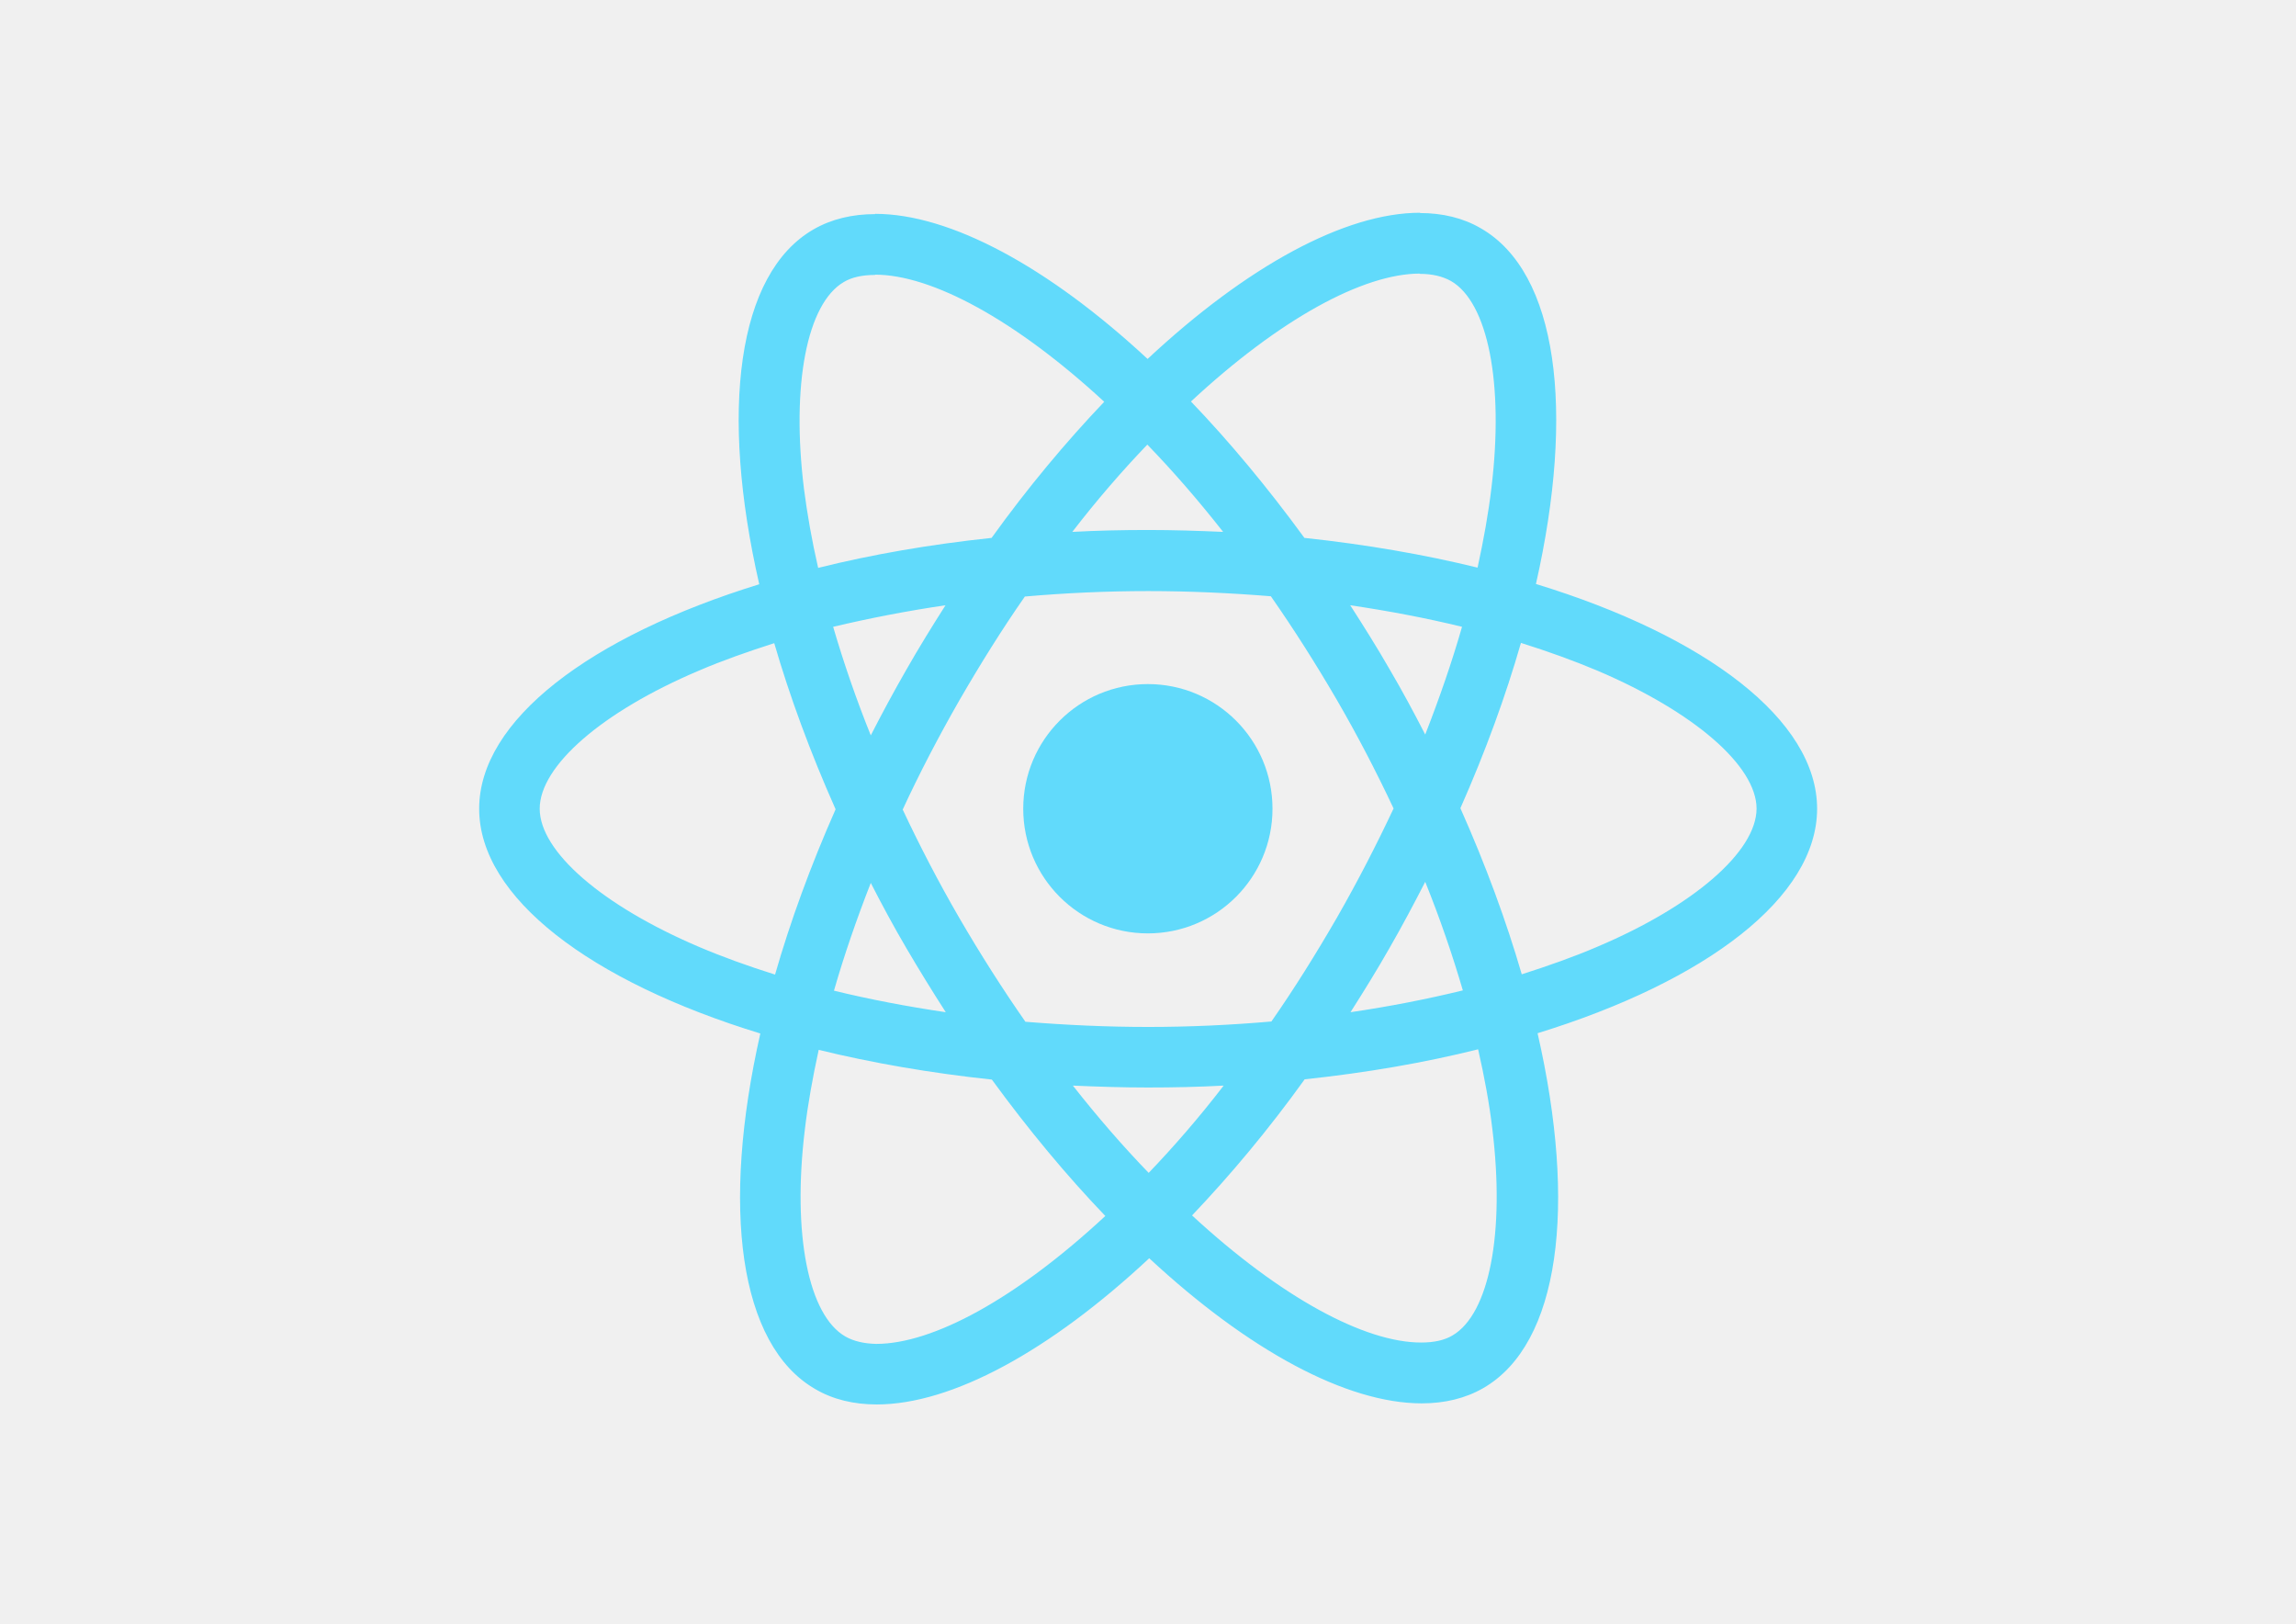
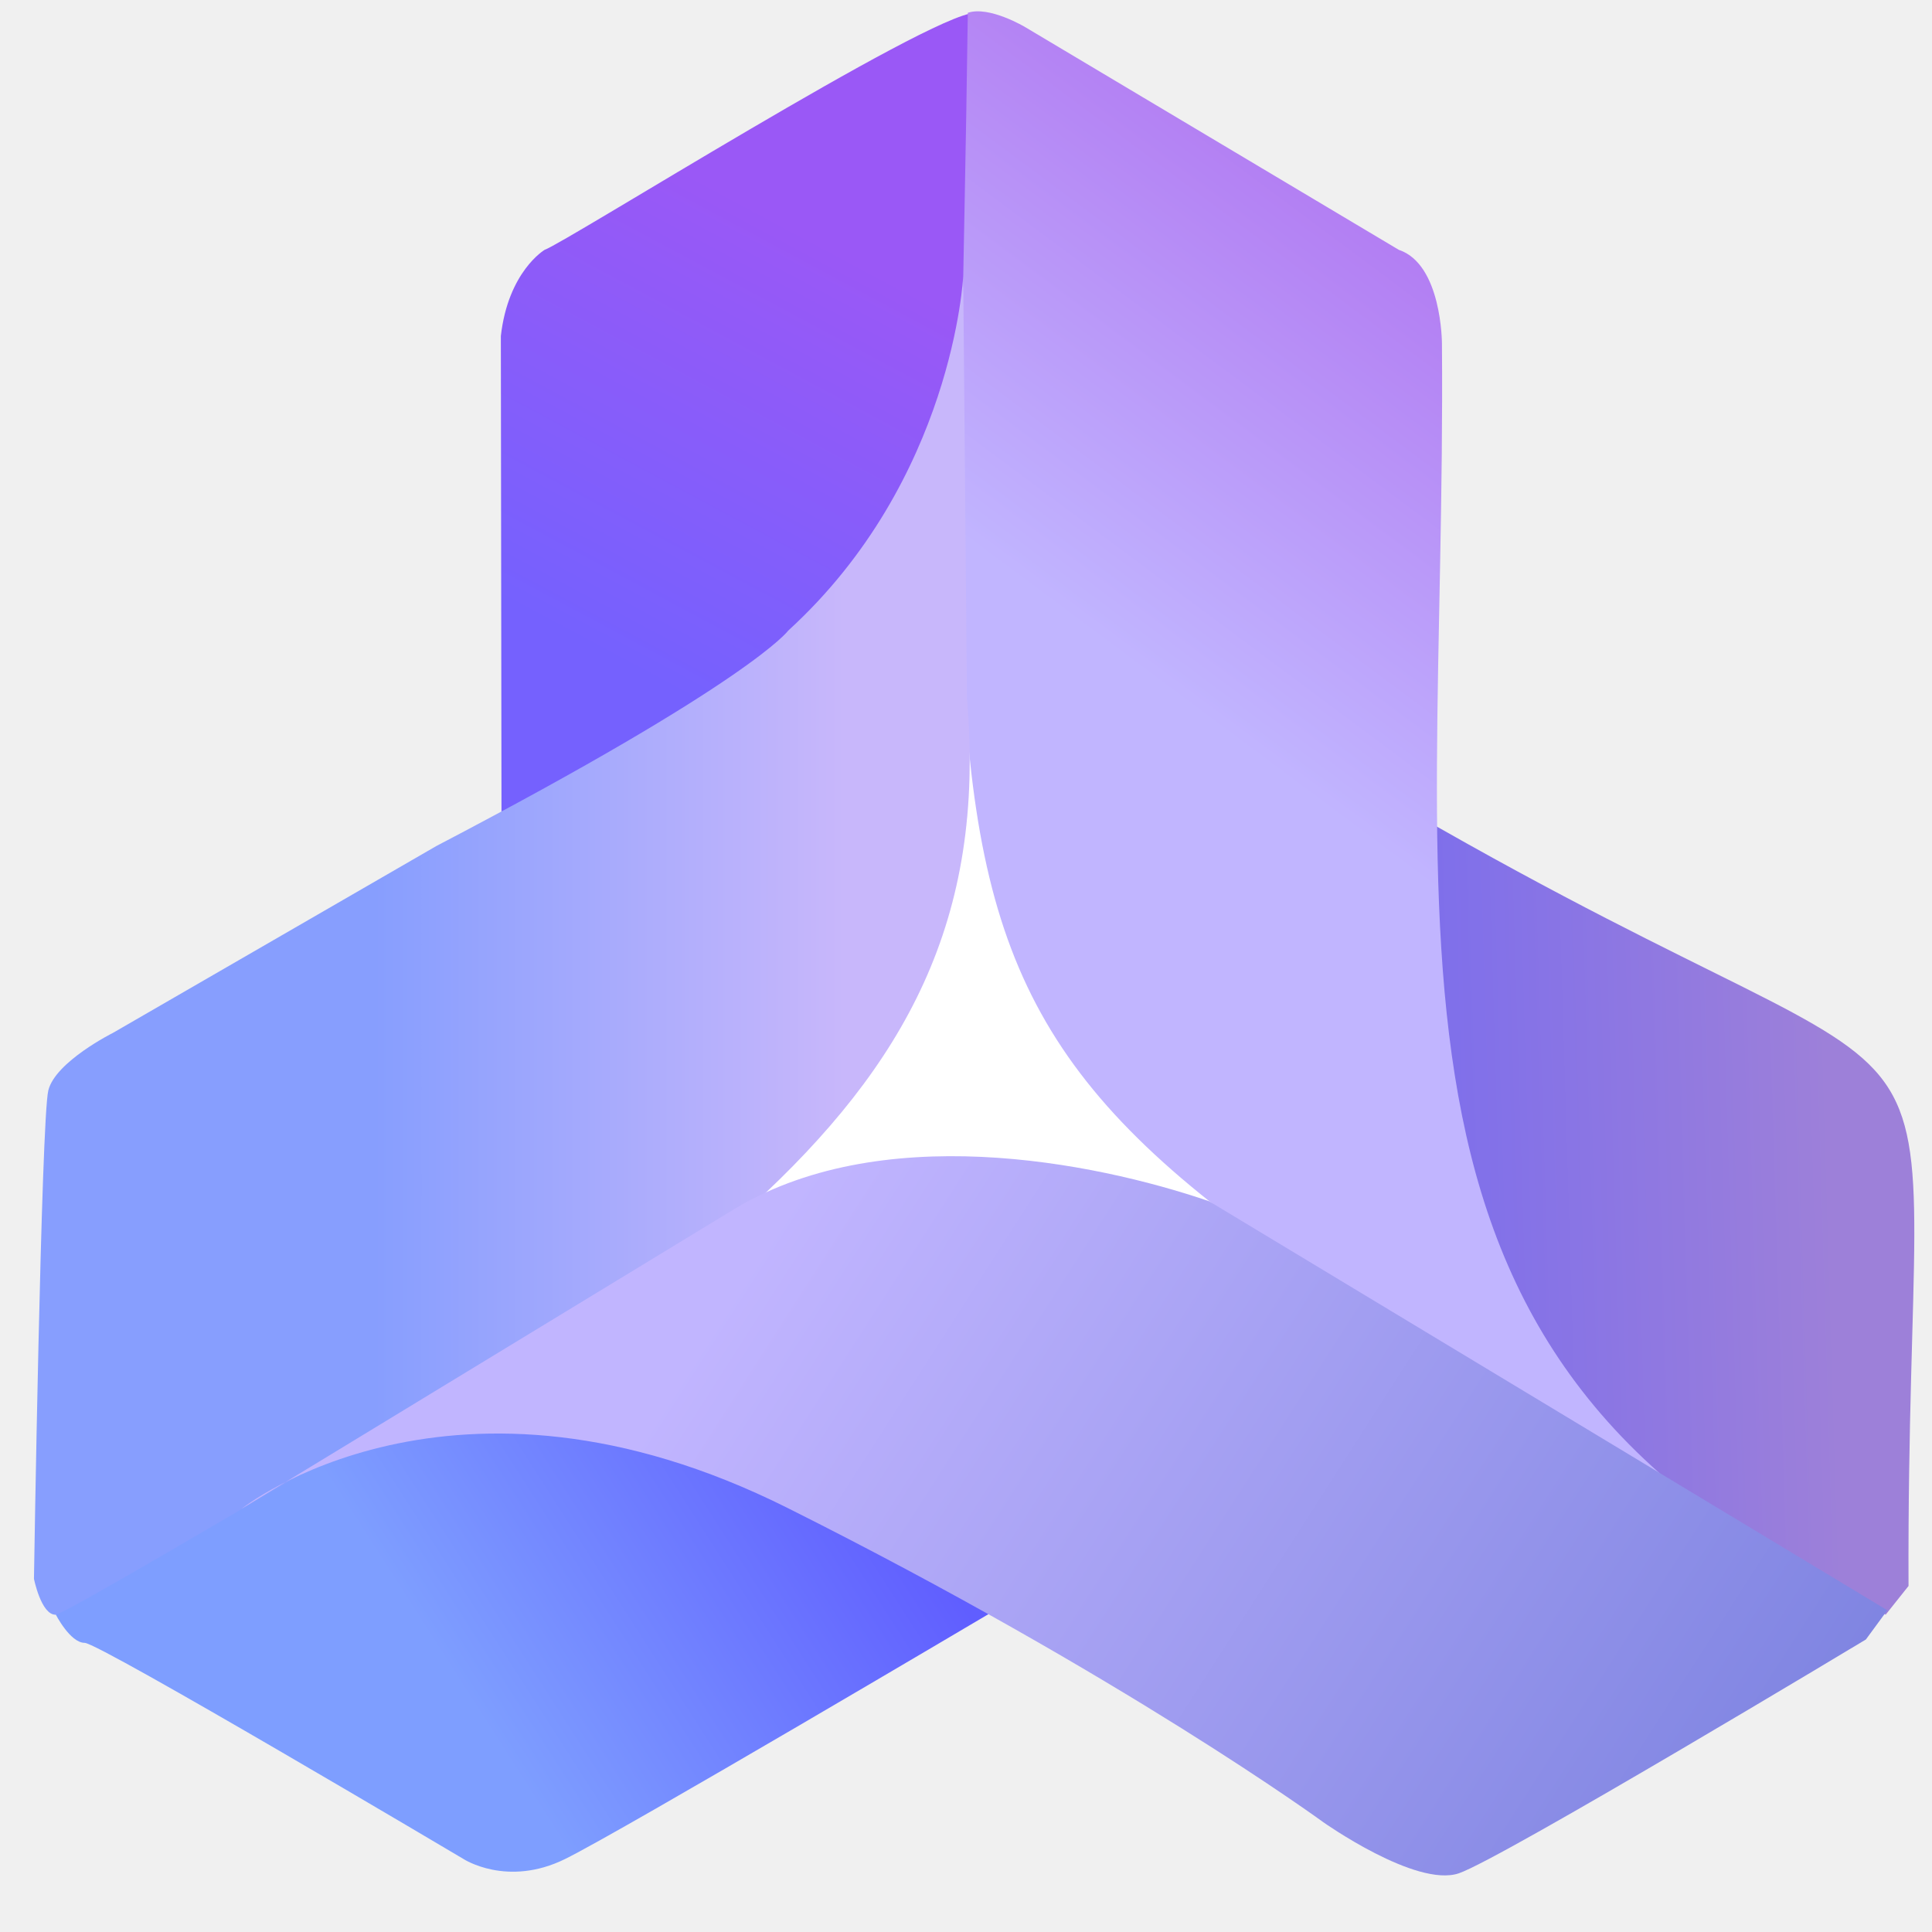
- <svg xmlns="http://www.w3.org/2000/svg" viewBox="0 0 841.9 595.3">
-   <g fill="#61DAFB">
-     <path d="M666.3 296.5c0-32.5-40.7-63.3-103.1-82.4 14.4-63.6 8-114.2-20.2-130.4-6.5-3.8-14.1-5.6-22.4-5.6v22.3c4.6 0 8.3.9 11.4 2.6 13.6 7.8 19.5 37.5 14.9 75.7-1.1 9.4-2.9 19.3-5.1 29.4-19.6-4.8-41-8.5-63.5-10.9-13.5-18.5-27.5-35.3-41.6-50 32.6-30.3 63.2-46.9 84-46.9V78c-27.5 0-63.5 19.6-99.9 53.6-36.4-33.8-72.4-53.2-99.9-53.2v22.3c20.7 0 51.4 16.5 84 46.6-14 14.7-28 31.4-41.3 49.9-22.6 2.4-44 6.1-63.6 11-2.3-10-4-19.7-5.2-29-4.7-38.2 1.1-67.9 14.6-75.8 3-1.8 6.9-2.6 11.5-2.6V78.5c-8.4 0-16 1.8-22.6 5.6-28.1 16.2-34.4 66.7-19.9 130.1-62.2 19.2-102.7 49.9-102.7 82.3 0 32.5 40.7 63.3 103.1 82.4-14.4 63.6-8 114.2 20.2 130.4 6.5 3.8 14.1 5.6 22.5 5.6 27.5 0 63.5-19.6 99.9-53.6 36.4 33.8 72.4 53.2 99.9 53.2 8.4 0 16-1.8 22.6-5.6 28.1-16.2 34.4-66.7 19.9-130.1 62-19.1 102.5-49.9 102.5-82.3zm-130.2-66.7c-3.7 12.9-8.3 26.2-13.5 39.5-4.1-8-8.4-16-13.1-24-4.6-8-9.5-15.8-14.4-23.4 14.2 2.1 27.9 4.7 41 7.9zm-45.8 106.5c-7.8 13.5-15.8 26.3-24.1 38.2-14.9 1.3-30 2-45.2 2-15.1 0-30.2-.7-45-1.9-8.3-11.9-16.4-24.6-24.2-38-7.6-13.1-14.5-26.4-20.8-39.8 6.2-13.4 13.2-26.8 20.7-39.9 7.8-13.5 15.8-26.3 24.1-38.2 14.9-1.3 30-2 45.2-2 15.1 0 30.2.7 45 1.9 8.3 11.9 16.4 24.6 24.2 38 7.6 13.1 14.5 26.4 20.8 39.8-6.3 13.4-13.2 26.8-20.7 39.9zm32.3-13c5.4 13.4 10 26.8 13.8 39.8-13.1 3.2-26.9 5.9-41.2 8 4.9-7.7 9.8-15.6 14.4-23.7 4.6-8 8.9-16.1 13-24.1zM421.2 430c-9.3-9.6-18.6-20.3-27.8-32 9 .4 18.2.7 27.5.7 9.4 0 18.7-.2 27.8-.7-9 11.7-18.3 22.4-27.5 32zm-74.4-58.9c-14.2-2.1-27.9-4.7-41-7.9 3.7-12.9 8.3-26.2 13.5-39.5 4.1 8 8.4 16 13.1 24 4.7 8 9.5 15.8 14.4 23.4zM420.7 163c9.3 9.6 18.6 20.3 27.8 32-9-.4-18.2-.7-27.5-.7-9.4 0-18.7.2-27.8.7 9-11.7 18.3-22.4 27.5-32zm-74 58.9c-4.9 7.7-9.8 15.6-14.4 23.7-4.6 8-8.9 16-13 24-5.4-13.4-10-26.8-13.8-39.8 13.1-3.1 26.9-5.8 41.2-7.9zm-90.5 125.2c-35.4-15.1-58.3-34.9-58.3-50.6 0-15.7 22.9-35.6 58.3-50.6 8.6-3.7 18-7 27.7-10.1 5.7 19.6 13.2 40 22.5 60.9-9.2 20.8-16.6 41.1-22.2 60.6-9.9-3.1-19.3-6.5-28-10.2zM310 490c-13.6-7.8-19.5-37.5-14.9-75.7 1.1-9.4 2.9-19.3 5.1-29.4 19.6 4.8 41 8.5 63.5 10.9 13.5 18.5 27.5 35.3 41.6 50-32.6 30.3-63.2 46.9-84 46.9-4.5-.1-8.3-1-11.3-2.7zm237.2-76.2c4.7 38.2-1.1 67.9-14.6 75.8-3 1.8-6.9 2.6-11.5 2.6-20.7 0-51.4-16.5-84-46.6 14-14.7 28-31.4 41.3-49.9 22.6-2.4 44-6.1 63.6-11 2.3 10.1 4.1 19.8 5.2 29.1zm38.5-66.7c-8.6 3.7-18 7-27.7 10.1-5.7-19.6-13.2-40-22.5-60.9 9.2-20.8 16.6-41.1 22.2-60.6 9.9 3.1 19.3 6.5 28.1 10.2 35.4 15.1 58.3 34.9 58.3 50.6-.1 15.7-23 35.6-58.4 50.6zM320.8 78.4z" />
-     <circle cx="420.9" cy="296.5" r="45.7" />
-     <path d="M520.5 78.1z" />
-   </g>
+ <svg xmlns="http://www.w3.org/2000/svg" version="1.1" id="Calque_1" x="0px" y="0px" viewBox="0 0 512 512" enable-background="new 0 0 512 512" xml:space="preserve">
+   <polygon fill="#FFFFFF" points="256.86,195.19 191,322 328.28,323.7 " />
+   <linearGradient id="SVGID_1_" gradientUnits="userSpaceOnUse" x1="40.591" y1="486.747" x2="248.765" y2="353.301">
+     <stop offset="0.364" style="stop-color:#7E9EFF" />
+     <stop offset="0.866" style="stop-color:#605EFF" />
+   </linearGradient>
+   <path fill="url(#SVGID_1_)" d="M14.71,427.74c0,0,3.86,7.63,7.72,7.63s100.36,57.26,100.36,57.26s11.58,7.63,27.02,0  S262,427.74,262,427.74S120.86,311.32,14.71,427.74z" />
+   <linearGradient id="SVGID_2_" gradientUnits="userSpaceOnUse" x1="344.755" y1="324.488" x2="485.865" y2="320.207">
+     <stop offset="7.268117e-03" style="stop-color:#7469F1" />
+     <stop offset="1" style="stop-color:#9D80D9" />
+   </linearGradient>
+   <path fill="url(#SVGID_2_)" d="M374.51,215.46c158.7,91.48,130.62,30.49,131.27,204.84l-6.06,7.61l-48.01-26.68  c0,0-76.04-59.53-76.62-117.32" />
+   <linearGradient id="SVGID_3_" gradientUnits="userSpaceOnUse" x1="213.088" y1="60.42" x2="154.225" y2="170.478">
+     <stop offset="7.268117e-03" style="stop-color:#9A58F6" />
+     <stop offset="1" style="stop-color:#7561FE" />
+   </linearGradient>
+   <path fill="url(#SVGID_3_)" d="M258.37,3.39c-12.63,0.57-108.36,60.83-114.04,62.82c0,0-9.66,5.71-11.6,22.85l0.17,125.99  C205.33,201.45,265.85,158.37,258.37,3.39z" />
+   <linearGradient id="SVGID_4_" gradientUnits="userSpaceOnUse" x1="341.866" y1="264.548" x2="488.717" y2="67.564">
+     <stop offset="0.187" style="stop-color:#C1B5FF" />
+     <stop offset="1" style="stop-color:#AB61EC" />
+   </linearGradient>
+   <path fill="url(#SVGID_4_)" d="M256.48,3.39c-3.88,294.69-25.54,270.95,243.67,424.53C355.64,363.43,383.46,251.92,382.13,90.96  c-0.01,0-0.01-20.94-11.43-24.75c0,0-98.99-59.01-98.99-59.01S262.19,1.48,256.48,3.39z" />
+   <linearGradient id="SVGID_5_" gradientUnits="userSpaceOnUse" x1="9" y1="250.55" x2="256.983" y2="250.55">
+     <stop offset="0.364" style="stop-color:#879EFE" />
+     <stop offset="0.866" style="stop-color:#C8B7FB" />
+   </linearGradient>
+   <path fill="url(#SVGID_5_)" d="M255.26,73.19c0,0-2.58,53.94-46.37,93.92c0,0-9.52,13.33-93.28,57.11l-85.67,49.5  c0,0-15.23,7.61-17.13,15.23S9,418.4,9,418.4s1.9,9.52,5.71,9.52S199.37,319.4,199.37,319.4c40.39-37.06,61.97-75.61,56.88-134.27  L255.26,73.19z" />
+   <linearGradient id="SVGID_6_" gradientUnits="userSpaceOnUse" x1="90.794" y1="290.618" x2="458.014" y2="526.135">
+     <stop offset="0.263" style="stop-color:#C1B5FF" />
+     <stop offset="1" style="stop-color:#7C82E0" />
+   </linearGradient>
+   <path fill="url(#SVGID_6_)" d="M500.16,426.74L320.38,318.32c-30.78-10.51-87.75-21.75-127.05,2.87L64,399.86  c0,0,55.8-44.76,144.74-0.22s141.93,83.25,141.93,83.25s24.6,17.43,35.95,13.55c11.35-3.87,107.86-61.96,107.86-61.96L500.16,426.74  z" />
</svg>
